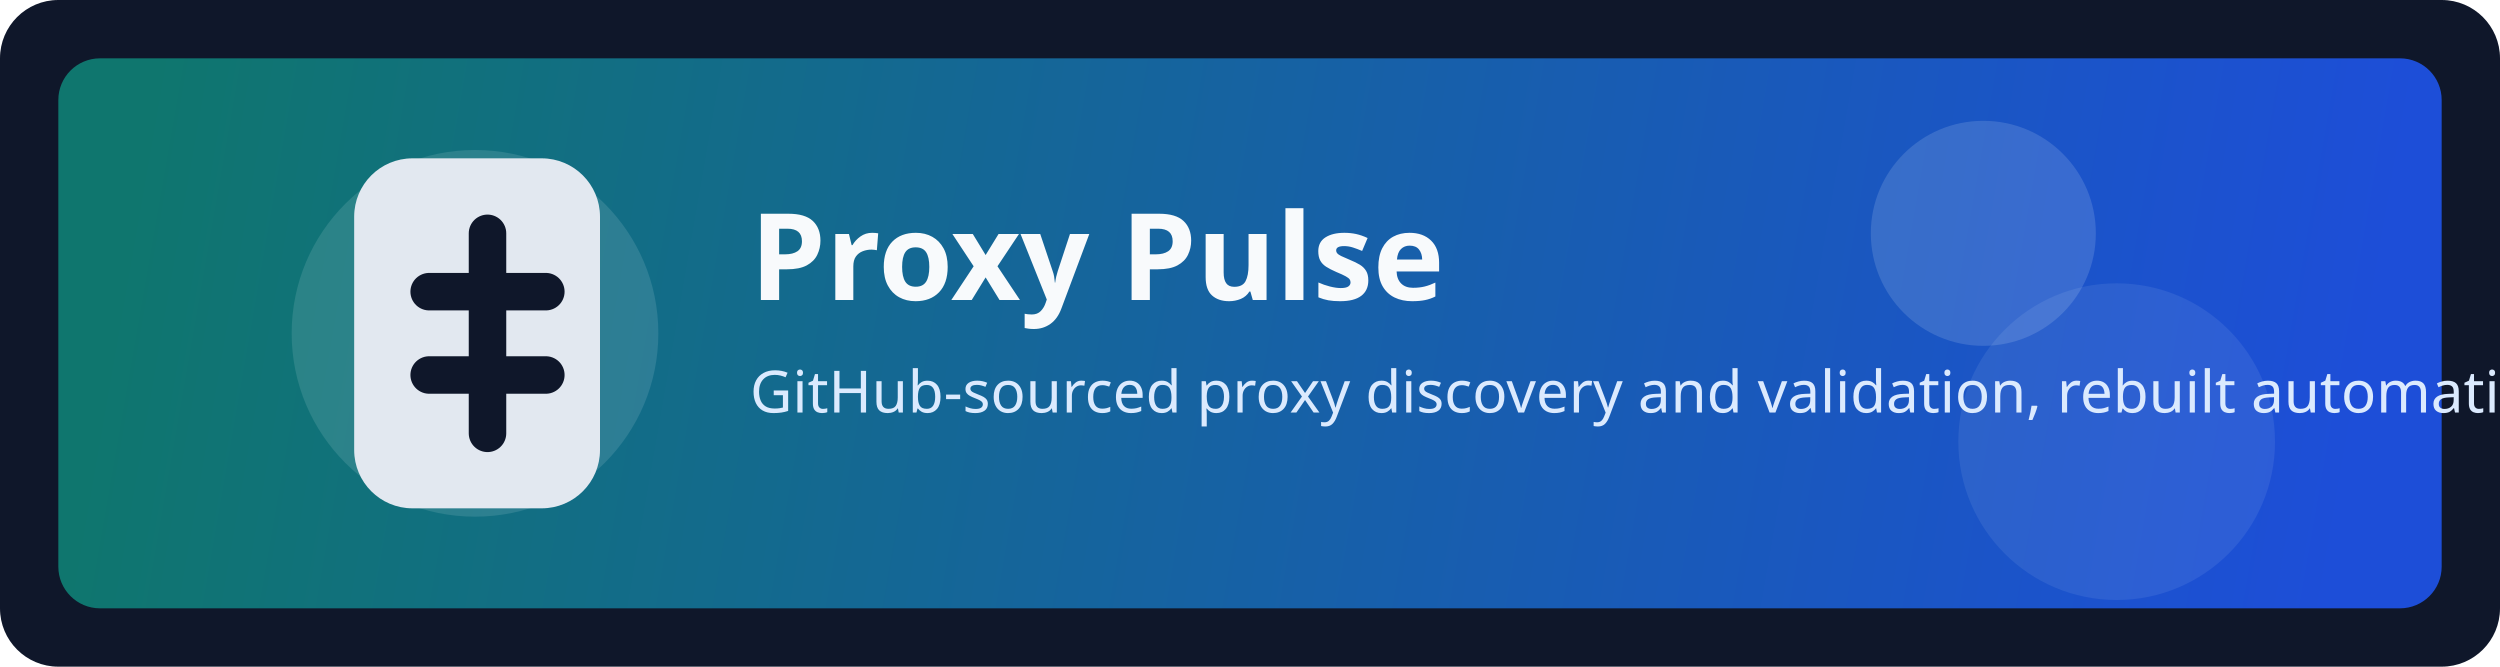
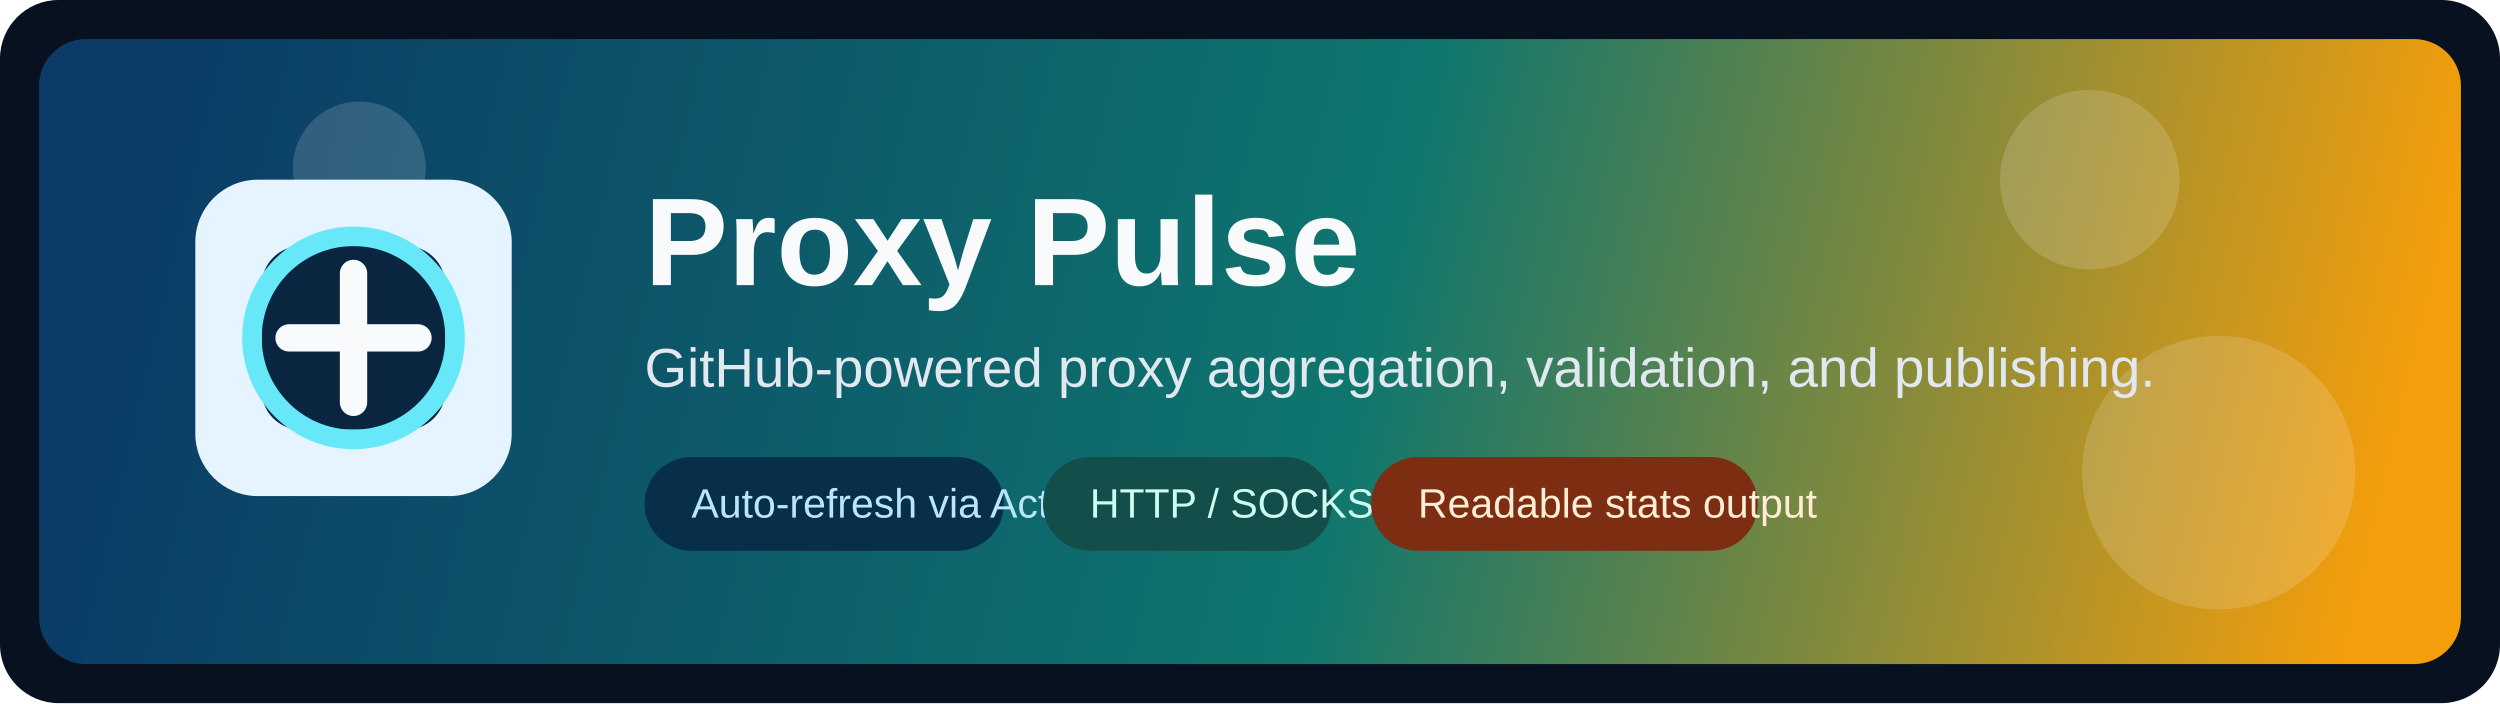
- <svg xmlns="http://www.w3.org/2000/svg" width="1200" height="320" viewBox="0 0 1200 320" fill="none">
-   <rect width="1200" height="320" rx="28" fill="#0F172A" />
-   <rect x="28" y="28" width="1144" height="264" rx="20" fill="url(#paint0_linear)" />
-   <circle cx="228" cy="160" r="88" fill="#F8FAFC" fill-opacity="0.12" />
-   <circle cx="952" cy="112" r="54" fill="#F8FAFC" fill-opacity="0.14" />
-   <circle cx="1016" cy="212" r="76" fill="#F8FAFC" fill-opacity="0.08" />
-   <path d="M170 104C170 88.536 182.536 76 198 76H260C275.464 76 288 88.536 288 104V216C288 231.464 275.464 244 260 244H198C182.536 244 170 231.464 170 216V104Z" fill="#E2E8F0" />
-   <path d="M234 112L234 208" stroke="#0F172A" stroke-width="18" stroke-linecap="round" />
-   <path d="M206 140L262 140" stroke="#0F172A" stroke-width="18" stroke-linecap="round" />
-   <path d="M206 180L262 180" stroke="#0F172A" stroke-width="18" stroke-linecap="round" />
-   <text x="360" y="144" fill="#F8FAFC" font-size="58" font-family="Verdana, Geneva, sans-serif" font-weight="700">Proxy Pulse</text>
-   <text x="360" y="198" fill="#DBEAFE" font-size="28" font-family="Verdana, Geneva, sans-serif">GitHub-sourced proxy discovery and validation, rebuilt automatically.</text>
+ <svg xmlns="http://www.w3.org/2000/svg" width="1280" height="360" viewBox="0 0 1280 360" role="img" aria-labelledby="title desc">
  <defs>
-     <linearGradient id="paint0_linear" x1="68" y1="68" x2="1124" y2="252" gradientUnits="userSpaceOnUse">
-       <stop stop-color="#0F766E" />
-       <stop offset="1" stop-color="#1D4ED8" />
+     <linearGradient id="bg" x1="72" y1="44" x2="1210" y2="312" gradientUnits="userSpaceOnUse">
+       <stop stop-color="#0B3B66" />
+       <stop offset="0.55" stop-color="#0F766E" />
+       <stop offset="1" stop-color="#F59E0B" />
    </linearGradient>
  </defs>
+   <rect width="1280" height="360" rx="30" fill="#07111F" />
+   <rect x="20" y="20" width="1240" height="320" rx="24" fill="url(#bg)" />
+   <g opacity="0.16" fill="#F8FAFC">
+     <circle cx="1070" cy="92" r="46" />
+     <circle cx="1136" cy="242" r="70" />
+     <circle cx="184" cy="86" r="34" />
+   </g>
+   <g transform="translate(100 92)">
+     <rect x="0" y="0" width="162" height="162" rx="32" fill="#E5F4FF" />
+     <rect x="34" y="34" width="94" height="94" rx="20" fill="#0A2540" />
+     <path d="M81 48v66" stroke="#F8FAFC" stroke-width="14" stroke-linecap="round" />
+     <path d="M48 81h66" stroke="#F8FAFC" stroke-width="14" stroke-linecap="round" />
+     <circle cx="81" cy="81" r="52" stroke="#67E8F9" stroke-width="10" fill="none" />
+   </g>
+   <text x="330" y="146" fill="#F8FAFC" font-size="64" font-weight="700" font-family="Segoe UI, Arial, sans-serif">Proxy Pulse</text>
+   <text x="330" y="198" fill="#E2E8F0" font-size="28" font-family="Segoe UI, Arial, sans-serif">GitHub-powered proxy aggregation, validation, and publishing.</text>
+   <g transform="translate(330 234)">
+     <rect width="184" height="48" rx="24" fill="#082F49" />
+     <text x="24" y="31" fill="#BAE6FD" font-size="21" font-family="Segoe UI, Arial, sans-serif">Auto-refresh via Actions</text>
+   </g>
+   <g transform="translate(534 234)">
+     <rect width="148" height="48" rx="24" fill="#134E4A" />
+     <text x="24" y="31" fill="#CCFBF1" font-size="21" font-family="Segoe UI, Arial, sans-serif">HTTP / SOCKS</text>
+   </g>
+   <g transform="translate(702 234)">
+     <rect width="198" height="48" rx="24" fill="#7C2D12" />
+     <text x="24" y="31" fill="#FFEDD5" font-size="21" font-family="Segoe UI, Arial, sans-serif">Readable stats output</text>
+   </g>
</svg>
